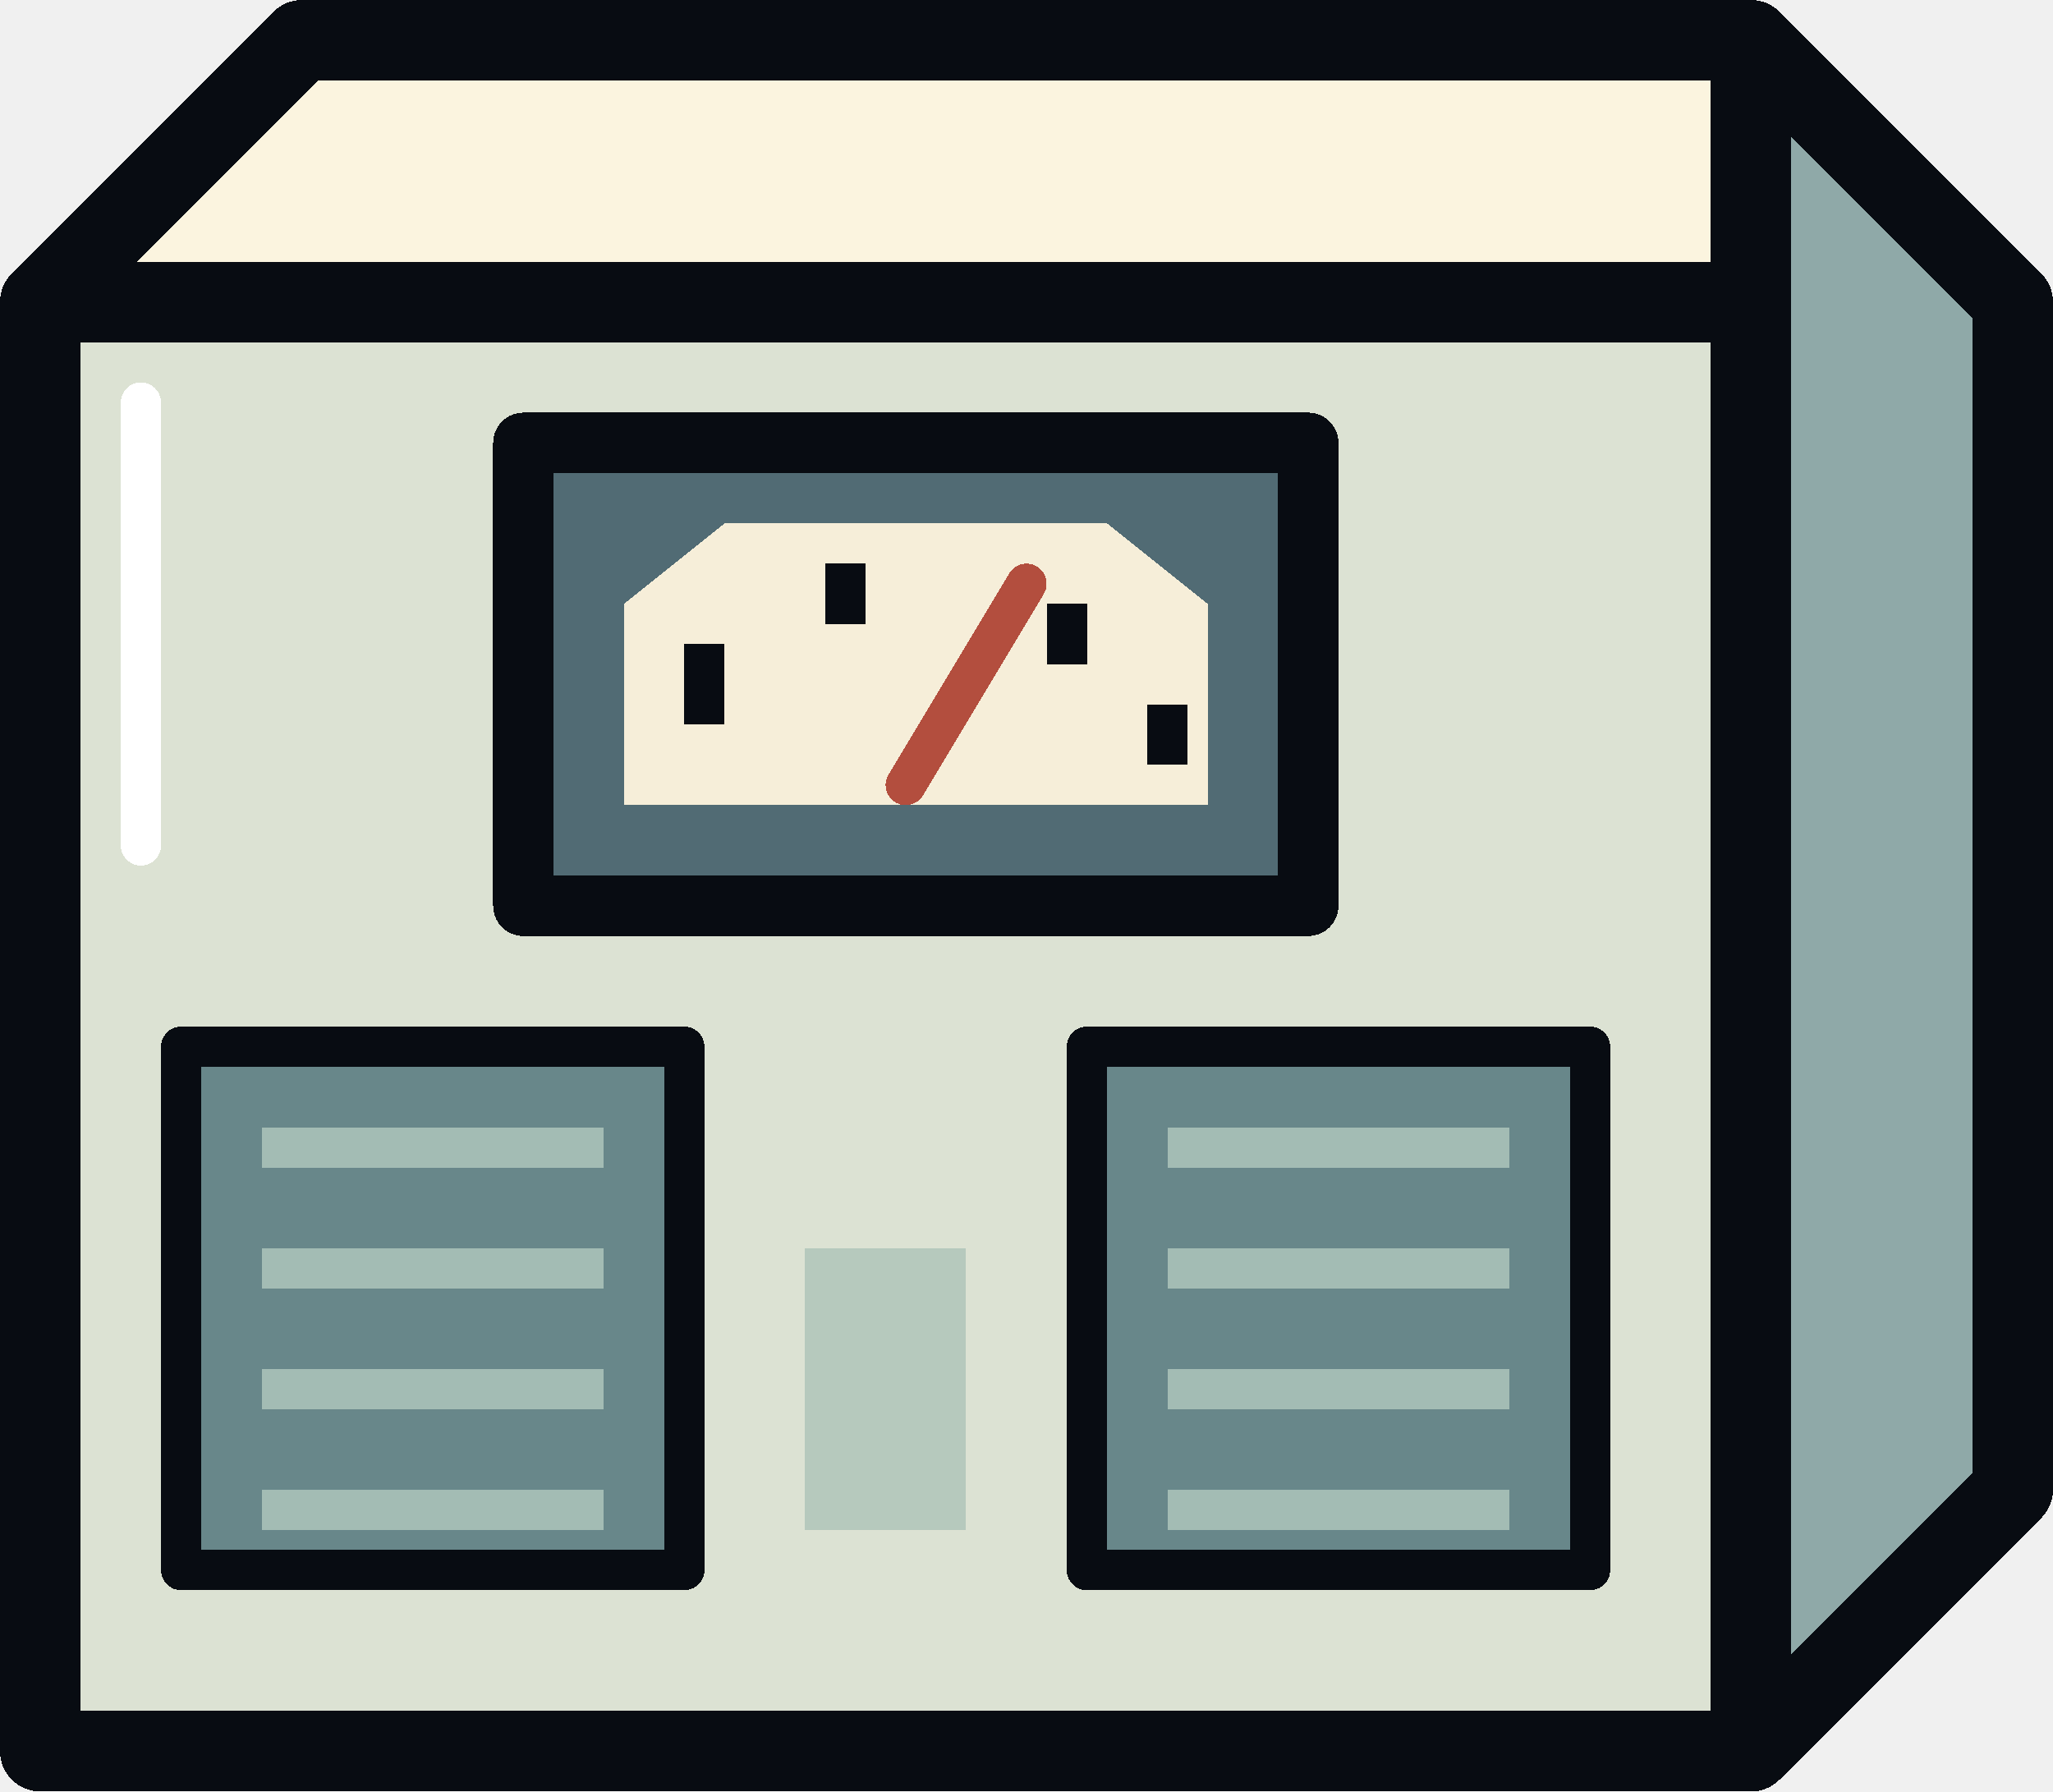
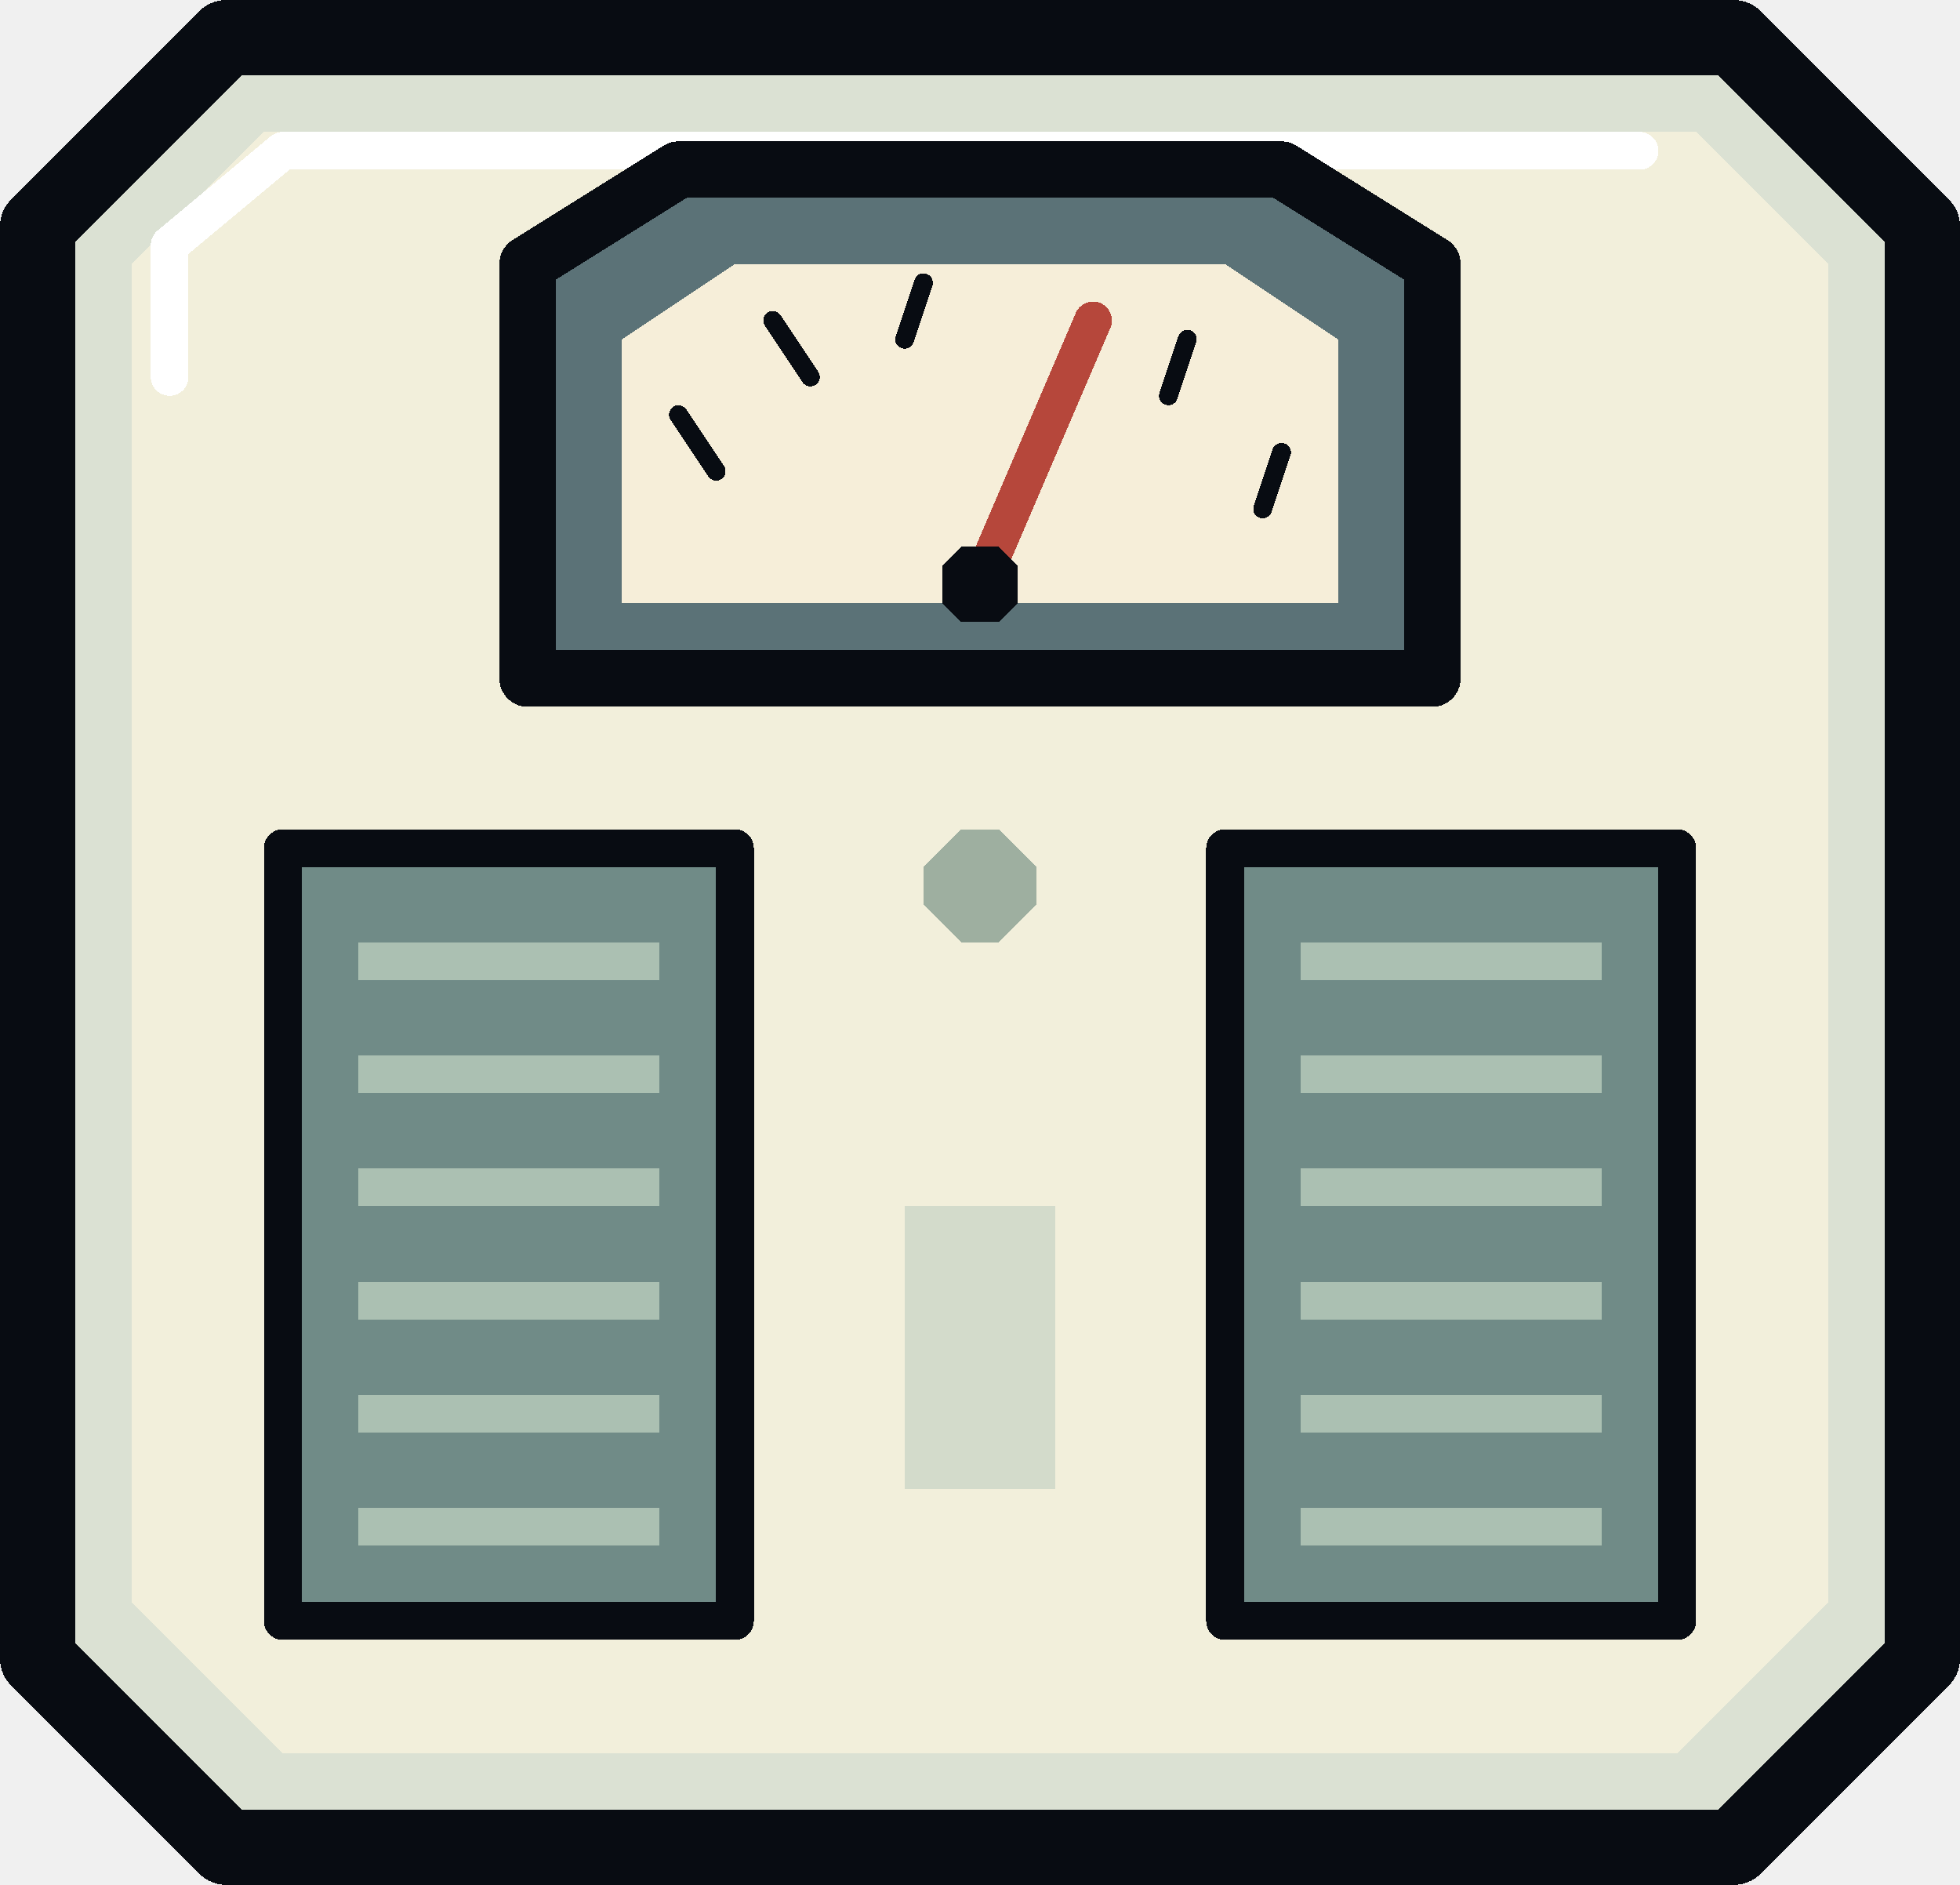
- <svg xmlns="http://www.w3.org/2000/svg" width="102" height="89" viewBox="14 25 102 89" shape-rendering="crispEdges">
-   <path d="M29 27H101L114 40V99L101 112H29Z" fill="#8fa9a8" stroke="#080c12" stroke-width="4" stroke-linejoin="round" />
-   <path d="M16 40H101V112H16Z" fill="#dce2d3" stroke="#080c12" stroke-width="4" stroke-linejoin="round" />
-   <path d="M16 40L29 27H101V40Z" fill="#fbf4df" stroke="#080c12" stroke-width="4" stroke-linejoin="round" />
-   <path d="M40 47H79V70H40Z" fill="#516b74" stroke="#080c12" stroke-width="3" stroke-linejoin="round" />
-   <path d="M45 65V55L50 51H69L74 55V65Z" fill="#f6eed9" />
-   <path d="M59 64L65 54" fill="none" stroke="#b34e3e" stroke-width="2" stroke-linejoin="round" stroke-linecap="round" />
-   <rect x="48" y="57" width="2" height="4" fill="#080c12" />
-   <rect x="55" y="53" width="2" height="3" fill="#080c12" />
-   <rect x="66" y="55" width="2" height="3" fill="#080c12" />
-   <rect x="71" y="60" width="2" height="3" fill="#080c12" />
-   <path d="M23 77H48V103H23Z" fill="#68878a" stroke="#080c12" stroke-width="2" stroke-linejoin="round" />
-   <path d="M68 77H93V103H68Z" fill="#68878a" stroke="#080c12" stroke-width="2" stroke-linejoin="round" />
-   <rect x="27" y="81" width="17" height="2" fill="#a3bcb4" />
-   <rect x="72" y="81" width="17" height="2" fill="#a3bcb4" />
-   <rect x="27" y="87" width="17" height="2" fill="#a3bcb4" />
-   <rect x="72" y="87" width="17" height="2" fill="#a3bcb4" />
-   <rect x="27" y="93" width="17" height="2" fill="#a3bcb4" />
-   <rect x="72" y="93" width="17" height="2" fill="#a3bcb4" />
-   <rect x="27" y="99" width="17" height="2" fill="#a3bcb4" />
-   <rect x="72" y="99" width="17" height="2" fill="#a3bcb4" />
-   <rect x="54" y="87" width="8" height="14" fill="#b6c9bd" />
-   <path d="M21 45L21 67" fill="none" stroke="#ffffff" stroke-width="2" stroke-linejoin="round" stroke-linecap="round" />
+ <svg xmlns="http://www.w3.org/2000/svg" width="104" height="100" viewBox="12 14 104 100" shape-rendering="crispEdges">
+   <path d="M24 16H104L114 26V102L104 112H24L14 102V26Z" fill="#dbe1d3" stroke="#080c12" stroke-width="4" stroke-linejoin="round" />
+   <path d="M26 21H102L109 28V99L101 107H27L19 99V28Z" fill="#f2efdb" />
+   <path d="M21 34L21 27L27 22L99 22" fill="none" stroke="#ffffff" stroke-width="2" stroke-linejoin="round" stroke-linecap="round" />
+   <path d="M40 28L48 23H80L88 28V50H40Z" fill="#5b7277" stroke="#080c12" stroke-width="3" stroke-linejoin="round" />
+   <path d="M45 46V32L51 28H77L83 32V46Z" fill="#f6eed9" />
+   <path d="M64 45L70 31" fill="none" stroke="#b6473b" stroke-width="2" stroke-linejoin="round" stroke-linecap="round" />
+   <path d="M66 45L66 46L66 46L65 47L65 47L64 47L63 47L63 47L62 46L62 46L62 45L62 44L62 44L63 43L63 43L64 43L65 43L65 43L66 44L66 44Z" fill="#080c12" />
+   <path d="M48 36L50 39" fill="none" stroke="#080c12" stroke-width="1" stroke-linejoin="round" stroke-linecap="round" />
+   <path d="M53 31L55 34" fill="none" stroke="#080c12" stroke-width="1" stroke-linejoin="round" stroke-linecap="round" />
+   <path d="M61 29L60 32" fill="none" stroke="#080c12" stroke-width="1" stroke-linejoin="round" stroke-linecap="round" />
+   <path d="M75 32L74 35" fill="none" stroke="#080c12" stroke-width="1" stroke-linejoin="round" stroke-linecap="round" />
+   <path d="M80 38L79 41" fill="none" stroke="#080c12" stroke-width="1" stroke-linejoin="round" stroke-linecap="round" />
+   <path d="M27 59H51V100H27Z" fill="#708b87" stroke="#080c12" stroke-width="2" stroke-linejoin="round" />
+   <path d="M77 59H101V100H77Z" fill="#708b87" stroke="#080c12" stroke-width="2" stroke-linejoin="round" />
+   <rect x="31" y="64" width="16" height="2" fill="#abc0b2" />
+   <rect x="81" y="64" width="16" height="2" fill="#abc0b2" />
+   <rect x="31" y="70" width="16" height="2" fill="#abc0b2" />
+   <rect x="81" y="70" width="16" height="2" fill="#abc0b2" />
+   <rect x="31" y="76" width="16" height="2" fill="#abc0b2" />
+   <rect x="81" y="76" width="16" height="2" fill="#abc0b2" />
+   <rect x="31" y="82" width="16" height="2" fill="#abc0b2" />
+   <rect x="81" y="82" width="16" height="2" fill="#abc0b2" />
+   <rect x="31" y="88" width="16" height="2" fill="#abc0b2" />
+   <rect x="81" y="88" width="16" height="2" fill="#abc0b2" />
+   <rect x="31" y="94" width="16" height="2" fill="#abc0b2" />
+   <rect x="81" y="94" width="16" height="2" fill="#abc0b2" />
+   <rect x="60" y="78" width="8" height="15" fill="#d3dbcb" />
+   <path d="M67 61L67 62L66 63L66 63L65 64L64 64L63 64L62 63L62 63L61 62L61 61L61 60L62 59L62 59L63 58L64 58L65 58L66 59L66 59L67 60Z" fill="#9eafa0" />
</svg>
